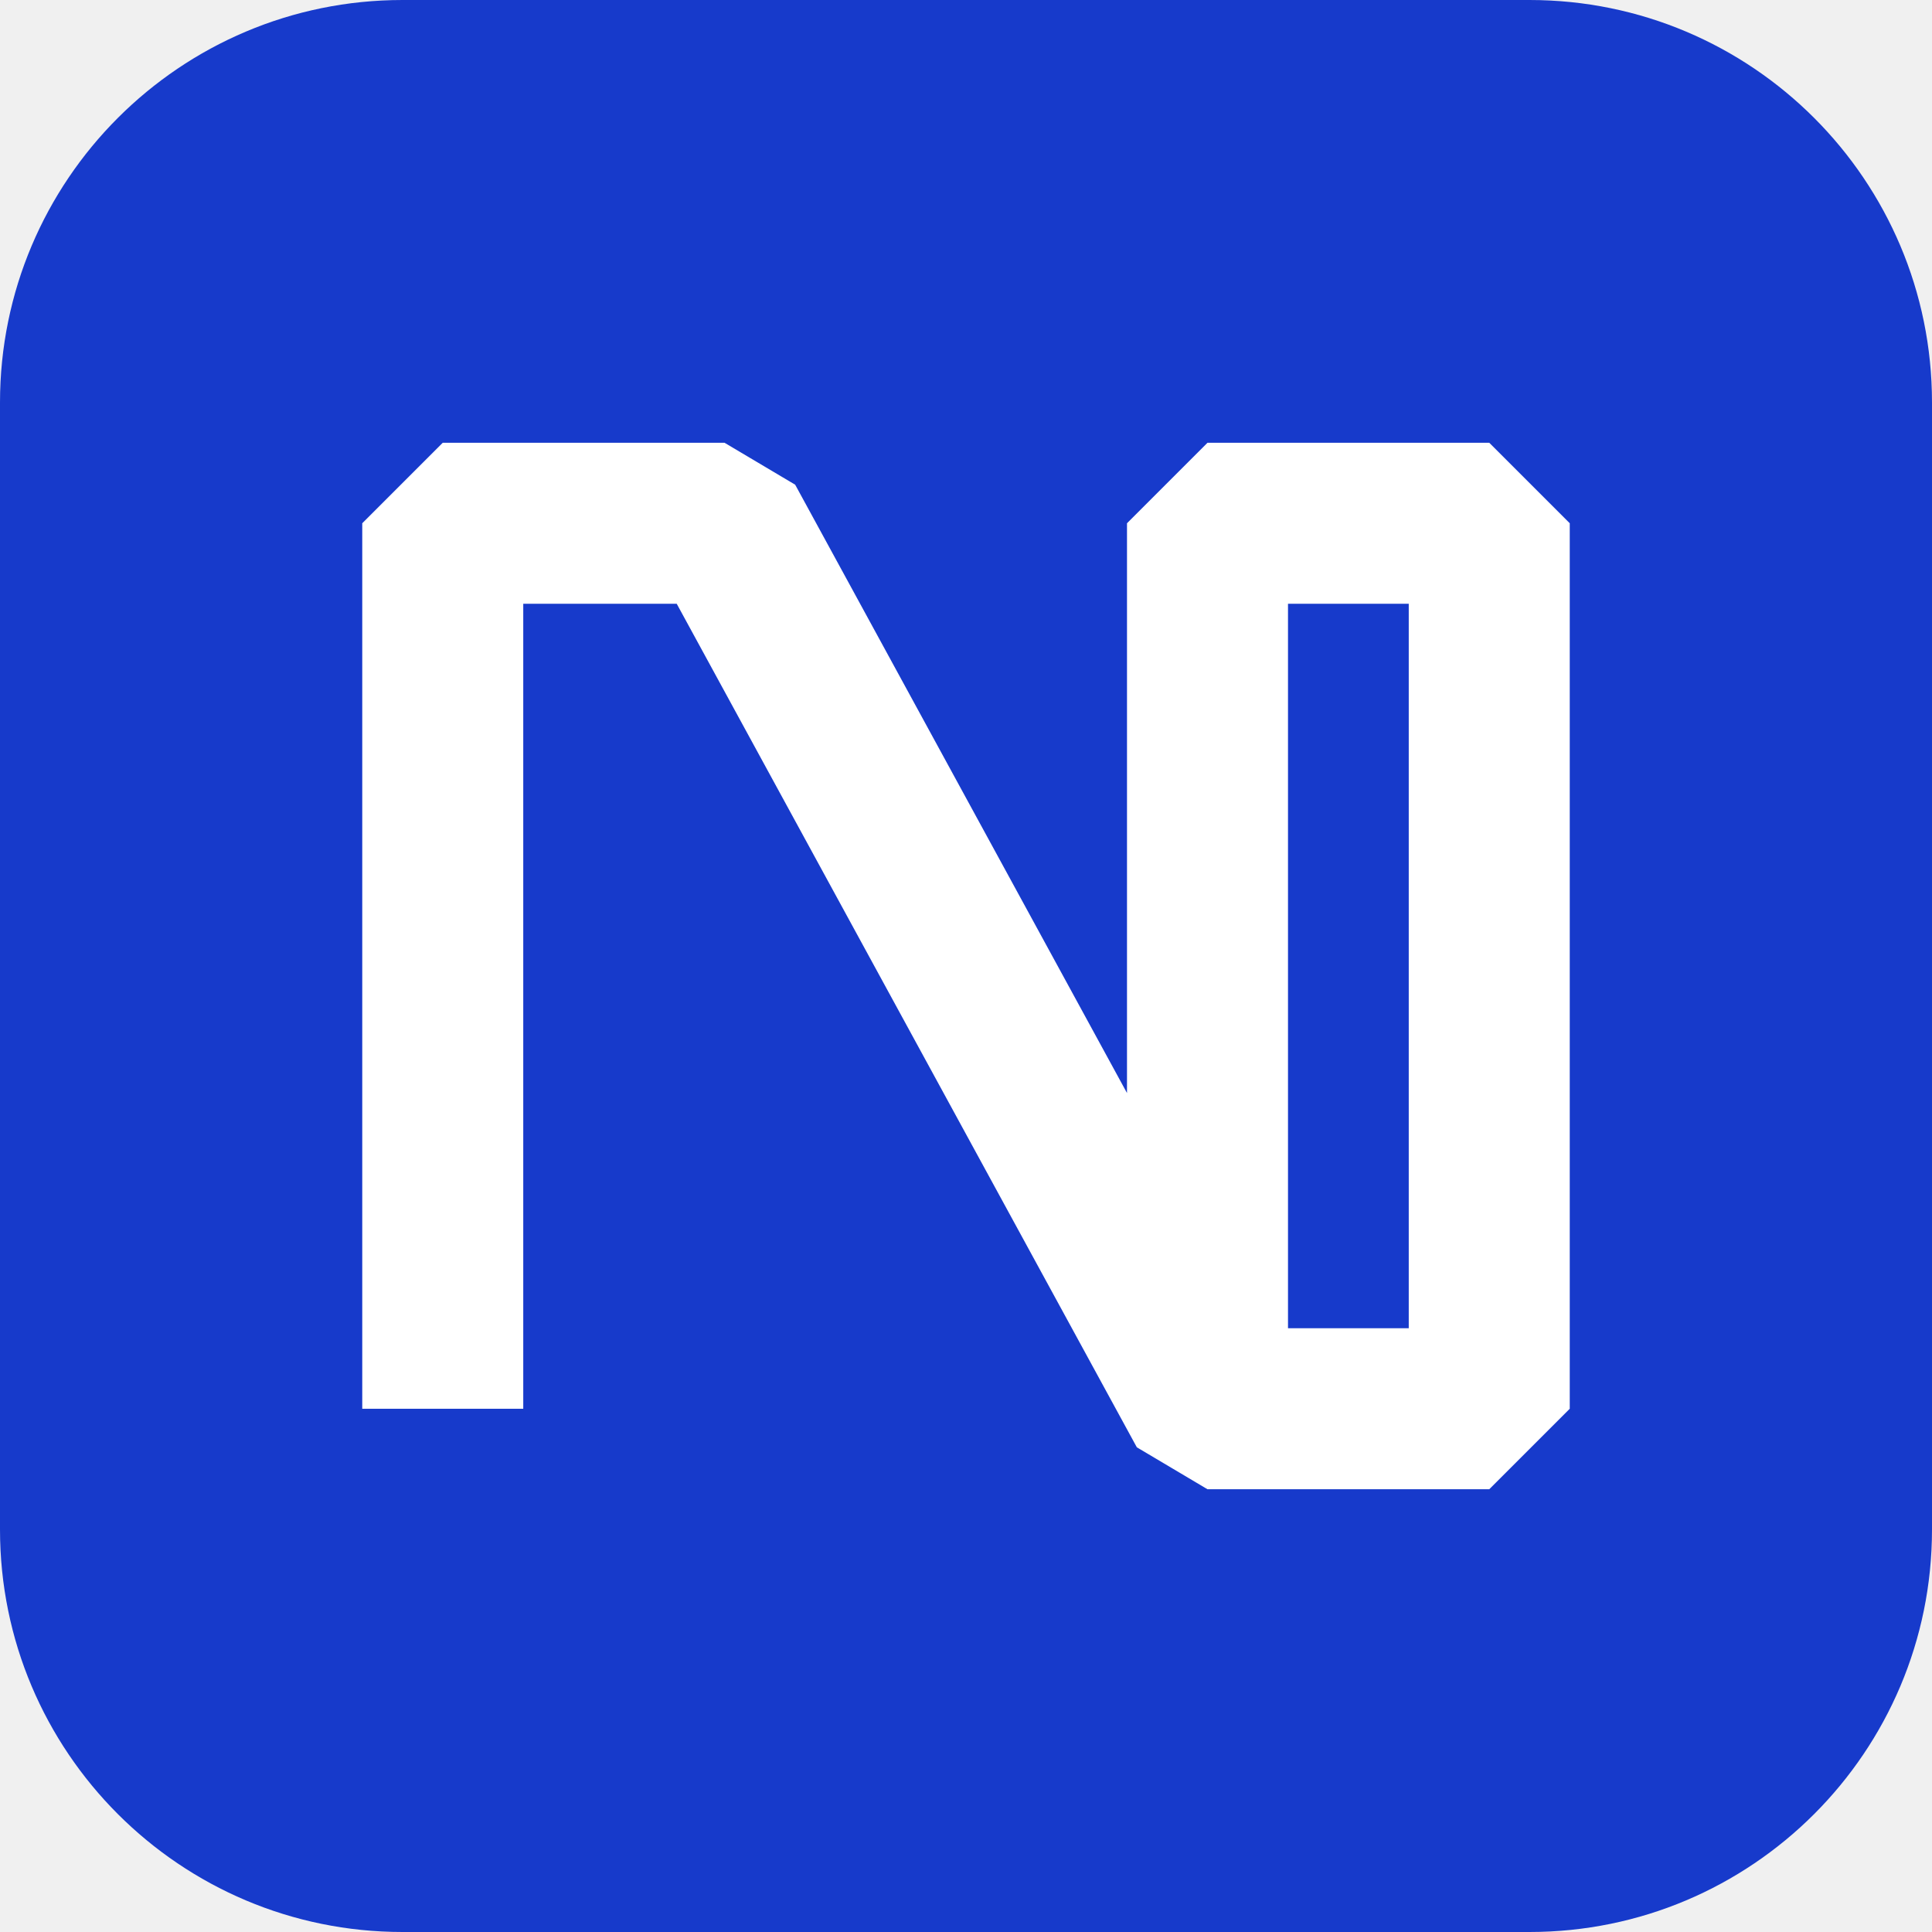
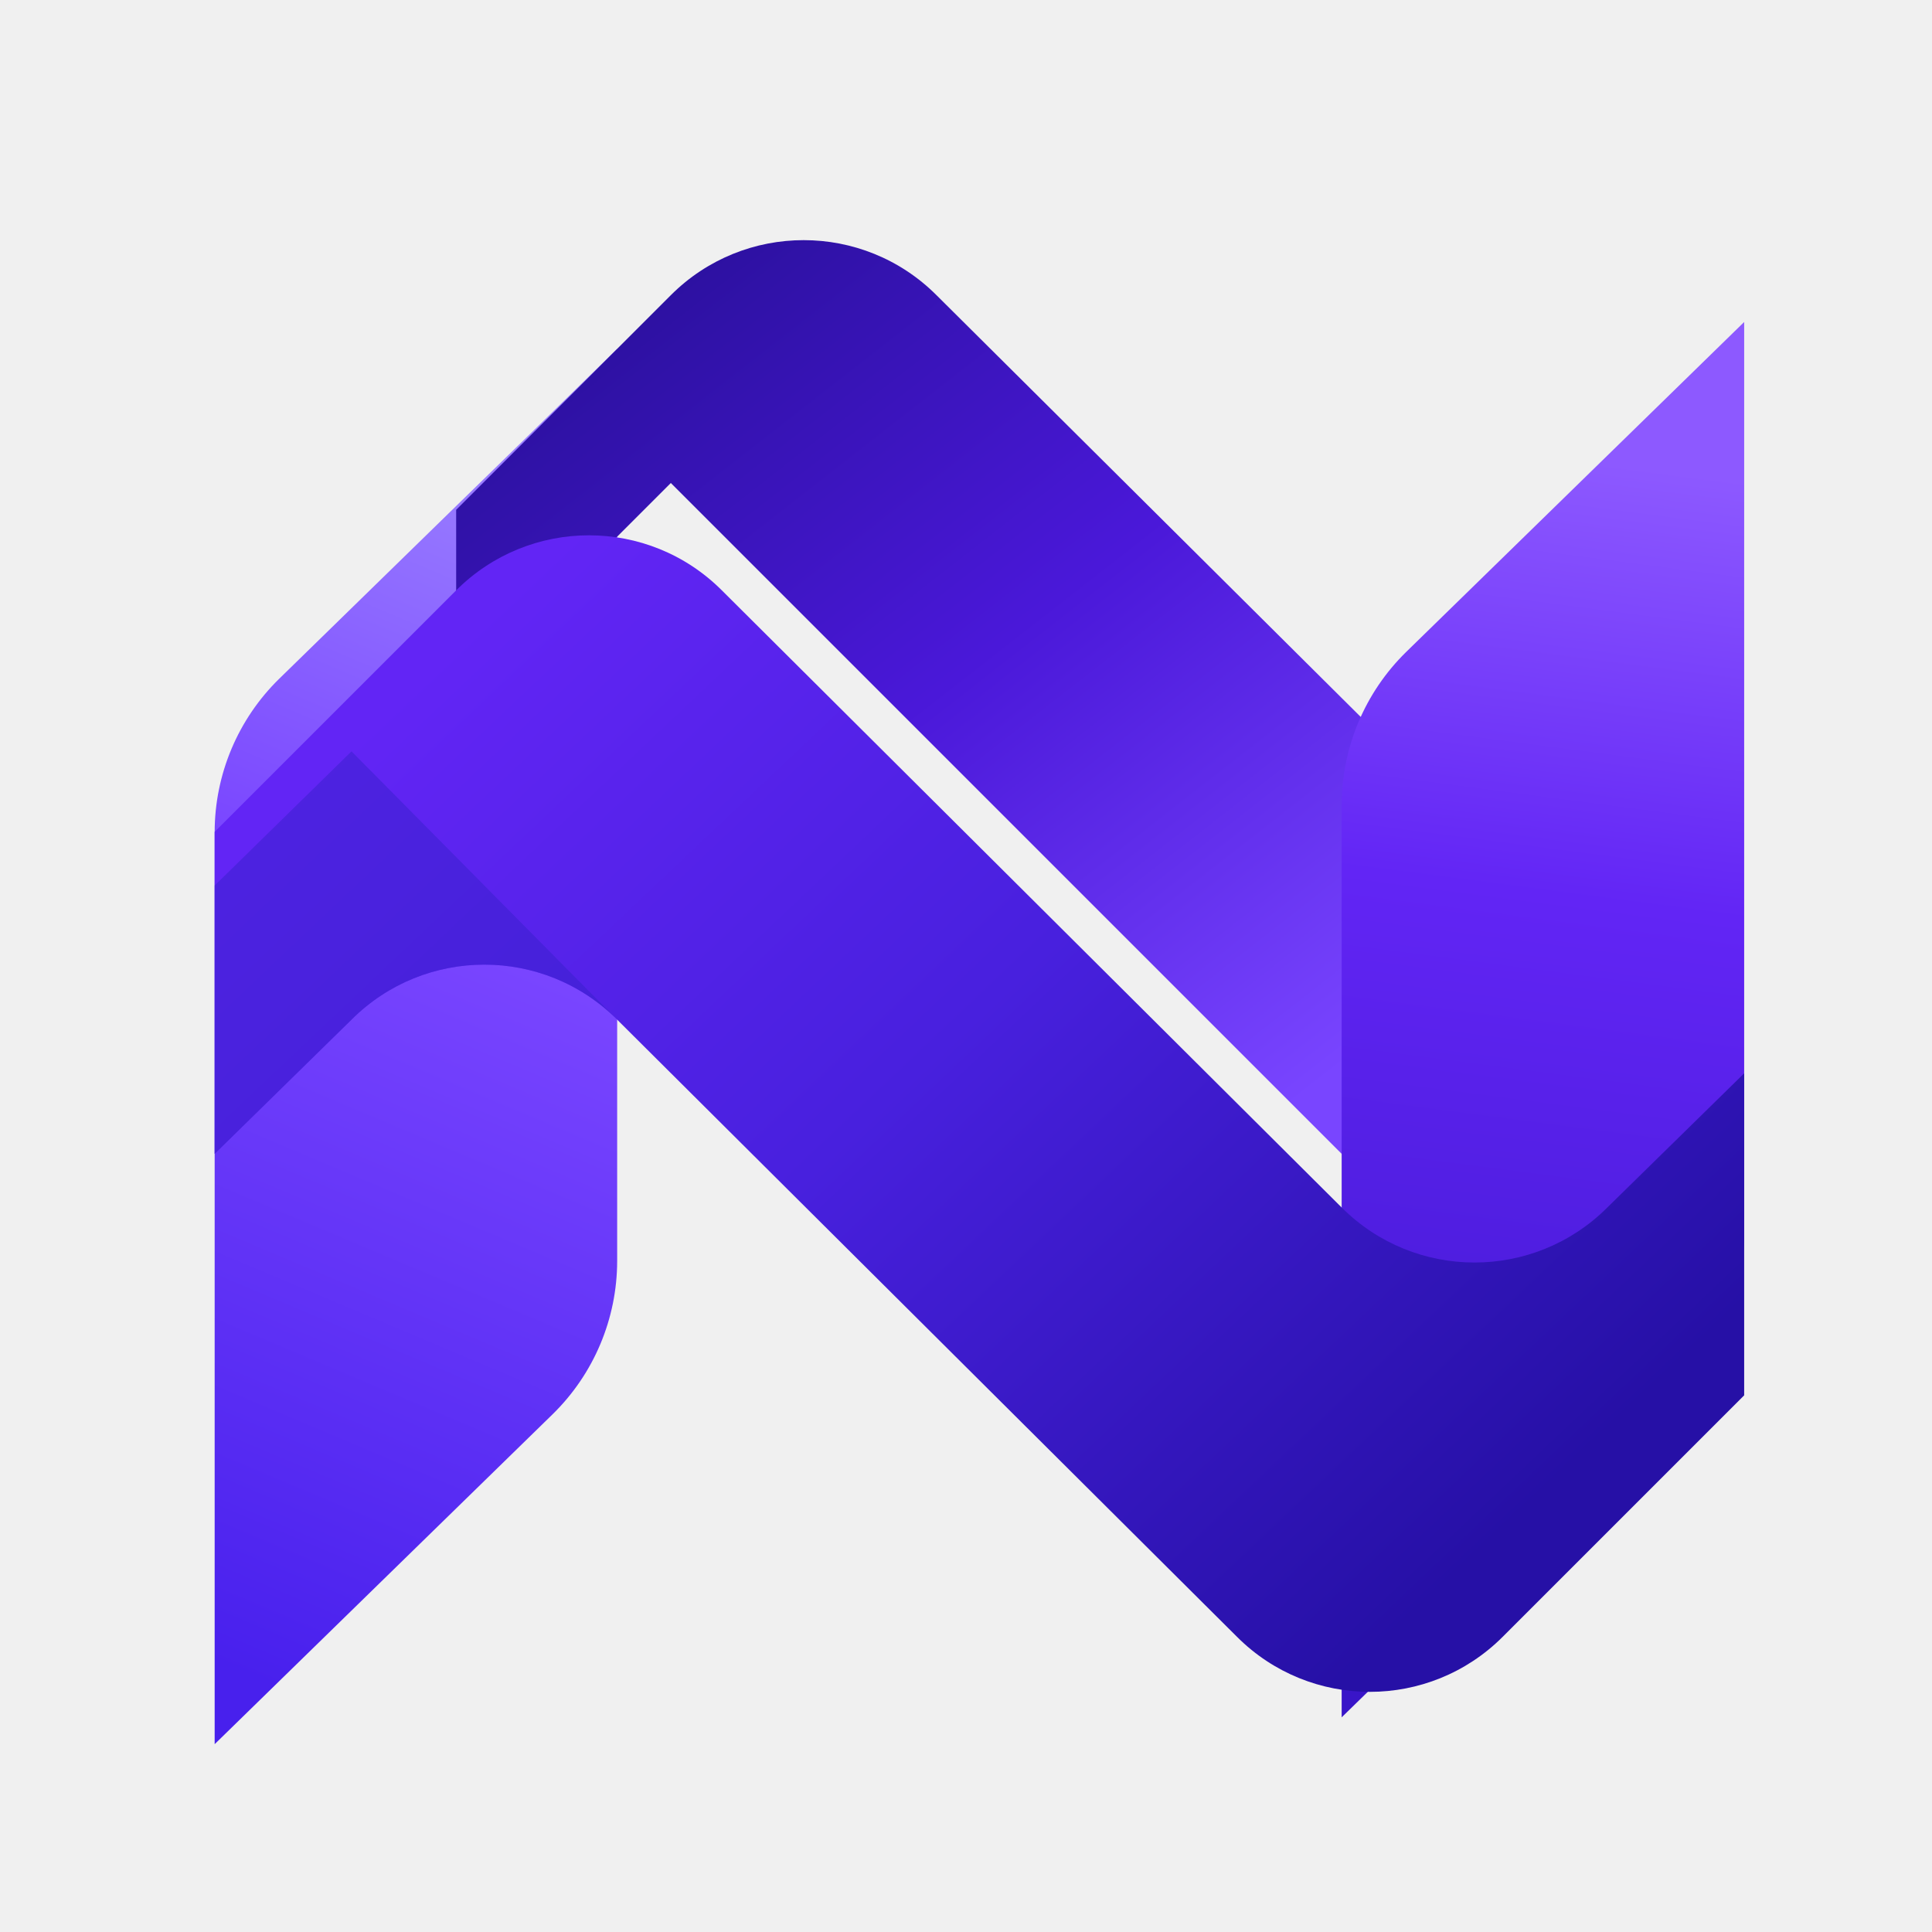
- <svg xmlns="http://www.w3.org/2000/svg" viewBox="0 0 48 48">
-   <rect width="48" height="48" rx="10" fill="#173ACB" />
-   <path d="M11 35V13h7l12 22h7V13h-7v22L18 13h-7" fill="none" stroke="#fff" stroke-width="4" stroke-linejoin="bevel" />
+ <svg xmlns="http://www.w3.org/2000/svg" viewBox="0 0 72 72" fill="none">
+   <defs>
+     <linearGradient id="left" x1="8" y1="62" x2="27" y2="17" gradientUnits="userSpaceOnUse">
+       <stop stop-color="#4820ED" />
+       <stop offset=".58" stop-color="#7945FF" />
+       <stop offset="1" stop-color="#A08AFF" />
+     </linearGradient>
+     <linearGradient id="ribbon" x1="19" y1="22" x2="54" y2="59" gradientUnits="userSpaceOnUse">
+       <stop stop-color="#6225F5" />
+       <stop offset=".46" stop-color="#4820DE" />
+       <stop offset="1" stop-color="#2610A6" />
+     </linearGradient>
+     <linearGradient id="upper" x1="26" y1="7" x2="51" y2="39" gradientUnits="userSpaceOnUse">
+       <stop stop-color="#29109A" />
+       <stop offset=".5" stop-color="#4A18D9" />
+       <stop offset="1" stop-color="#7945FF" />
+     </linearGradient>
+     <linearGradient id="right" x1="58" y1="17" x2="52" y2="63" gradientUnits="userSpaceOnUse">
+       <stop stop-color="#8D59FF" />
+       <stop offset=".35" stop-color="#6225F5" />
+       <stop offset="1" stop-color="#3915C8" />
+     </linearGradient>
+   </defs>
+   <path d="M8 31a8 8 0 0 1 2.4-5.7L23 13v34a8 8 0 0 1-2.4 5.7L8 65V31Z" fill="url(#left)" />
+   <path d="m17 19 8-8a7 7 0 0 1 9.9 0L52 28v17L25 18l-8 8v-7Z" fill="url(#upper)" />
+   <path d="M50 30a8 8 0 0 1 2.4-5.7L65 12v34a8 8 0 0 1-2.4 5.7L50 64V30Z" fill="url(#right)" />
+   <path d="M17 22a7 7 0 0 1 9.9 0L50 45a7 7 0 0 0 9.9 0L65 40v12l-9 9a7 7 0 0 1-9.9 0L23 38a7 7 0 0 0-9.9 0L8 43V31l9-9Z" fill="url(#ribbon)" />
+   <path d="m23 38-9.9-10L8 33v10l5.1-5a7 7 0 0 1 9.9 0Z" fill="#3820CB" opacity=".5" />
</svg>
